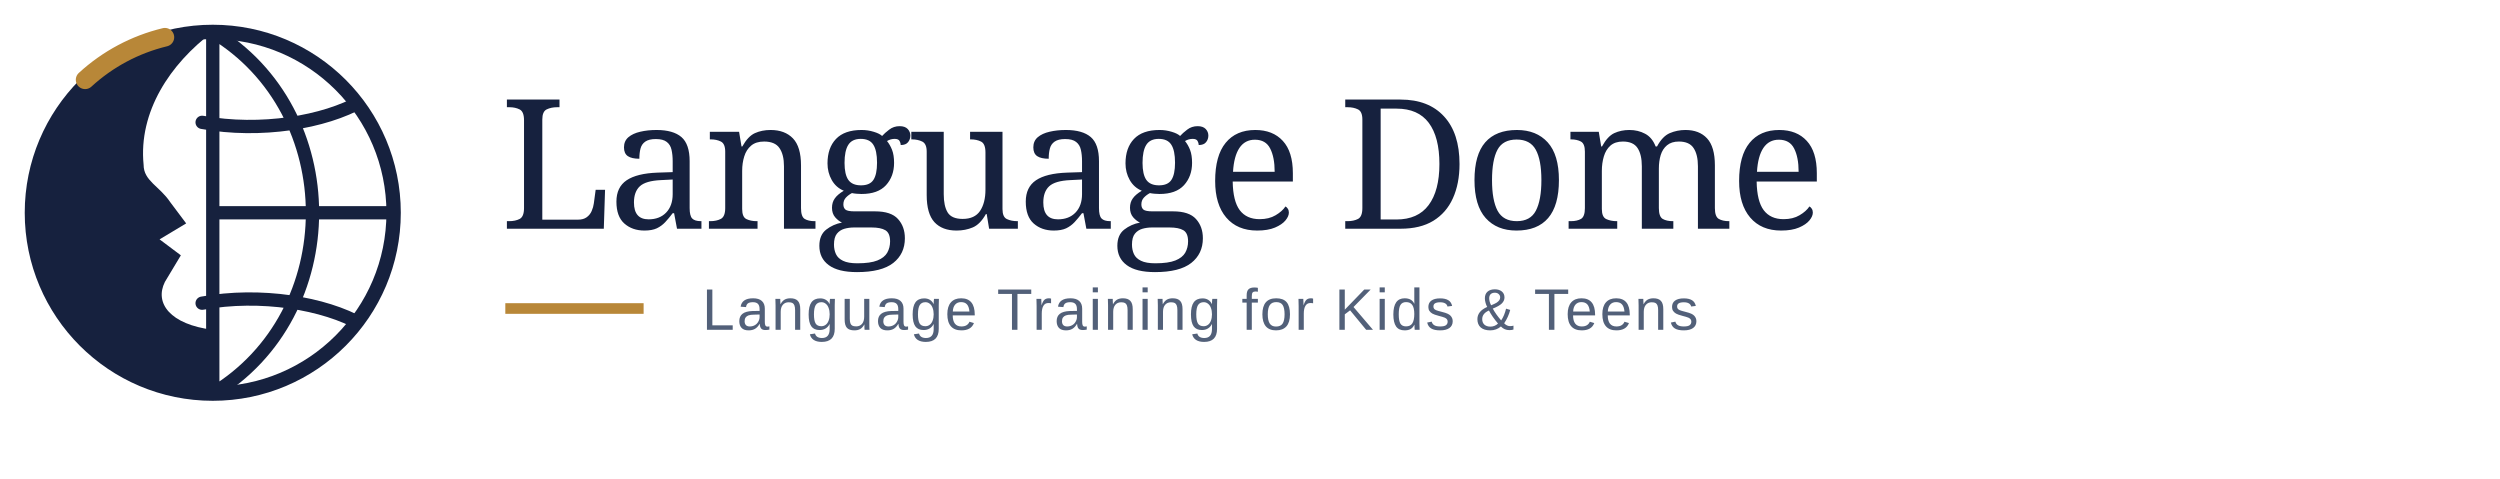
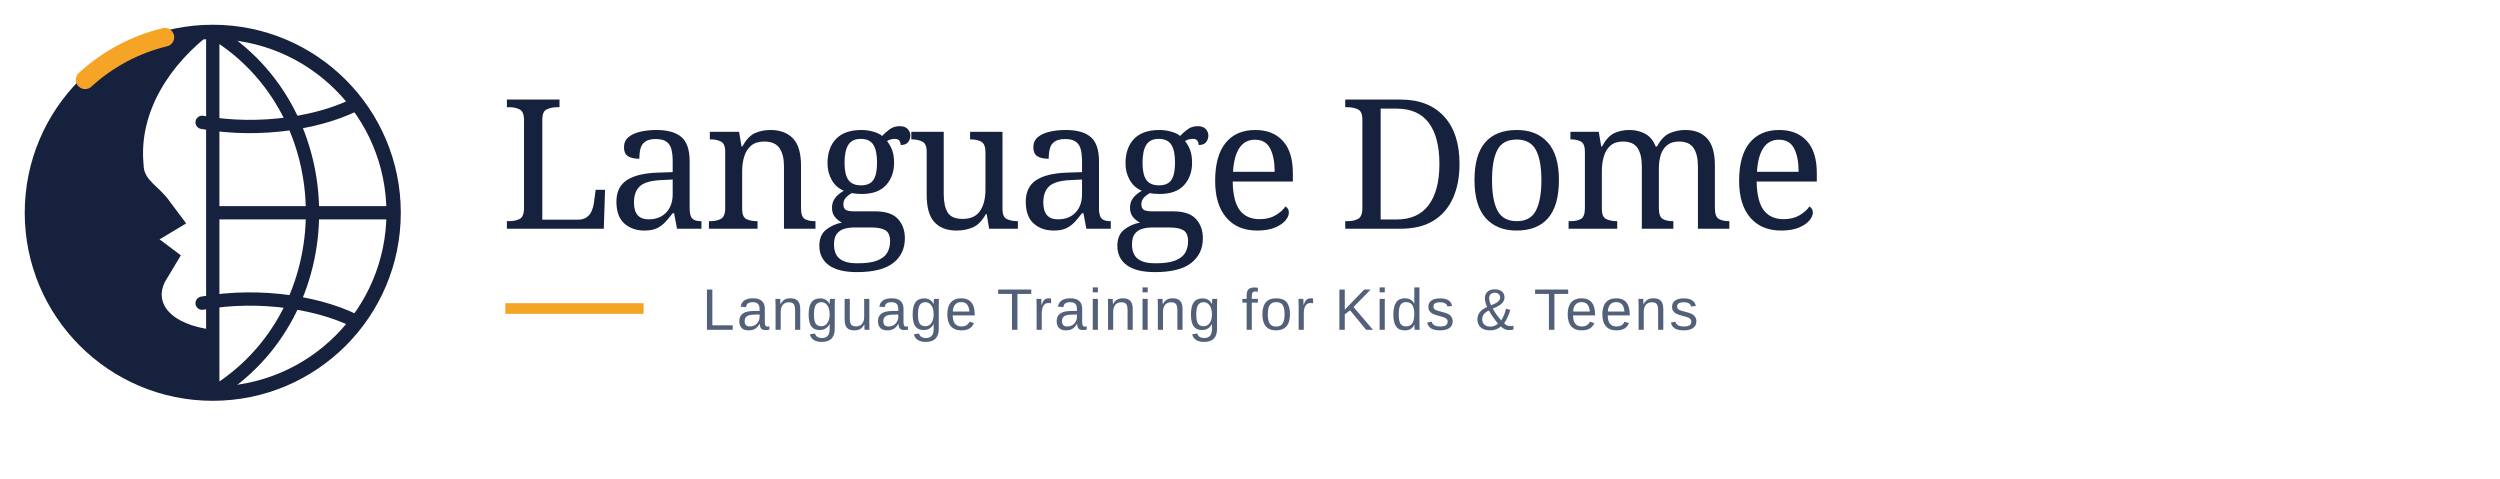
<svg xmlns="http://www.w3.org/2000/svg" viewBox="0 0 470 90" fill="none">
  <defs>
    <clipPath id="globe">
      <circle cx="40" cy="40" r="34" />
    </clipPath>
  </defs>
  <g clip-path="url(#globe)">
    <path d="M40 6A34 34 0 0 0 40 74V62C32 61 29 57 31 53L34 48L30 45L35 42L32 38C30 35 27 34 27 31C26 21 32 12 40 6Z" fill="#16213e" />
    <path d="M40 6V74M40 6C65 21 65 59 40 74M40 40H74M38 23C49 25 61 23 68 19M38 57C49 55 61 57 68 61" stroke="#16213e" stroke-width="2.5" stroke-linecap="round" />
  </g>
  <circle cx="40" cy="40" r="34" stroke="#16213e" stroke-width="2.7" />
-   <path d="M16 15A34 34 0 0 1 31 7" stroke="#b88738" stroke-width="3.5" stroke-linecap="round" />
+   <path d="M16 15A34 34 0 0 1 31 7" stroke="#f5a425" stroke-width="3.5" stroke-linecap="round" />
  <text x="94" y="43" fill="#16213e" font-family="Georgia,serif" font-size="34" letter-spacing="-1">Language Dome</text>
-   <path d="M95 58H121" stroke="#b88738" stroke-width="2" />
+   <path d="M95 58H121" stroke="#f5a425" stroke-width="2" />
  <text x="132" y="62" fill="#526079" font-family="Arial,sans-serif" font-size="11" letter-spacing=".4">Language Training for Kids &amp; Teens</text>
</svg>
